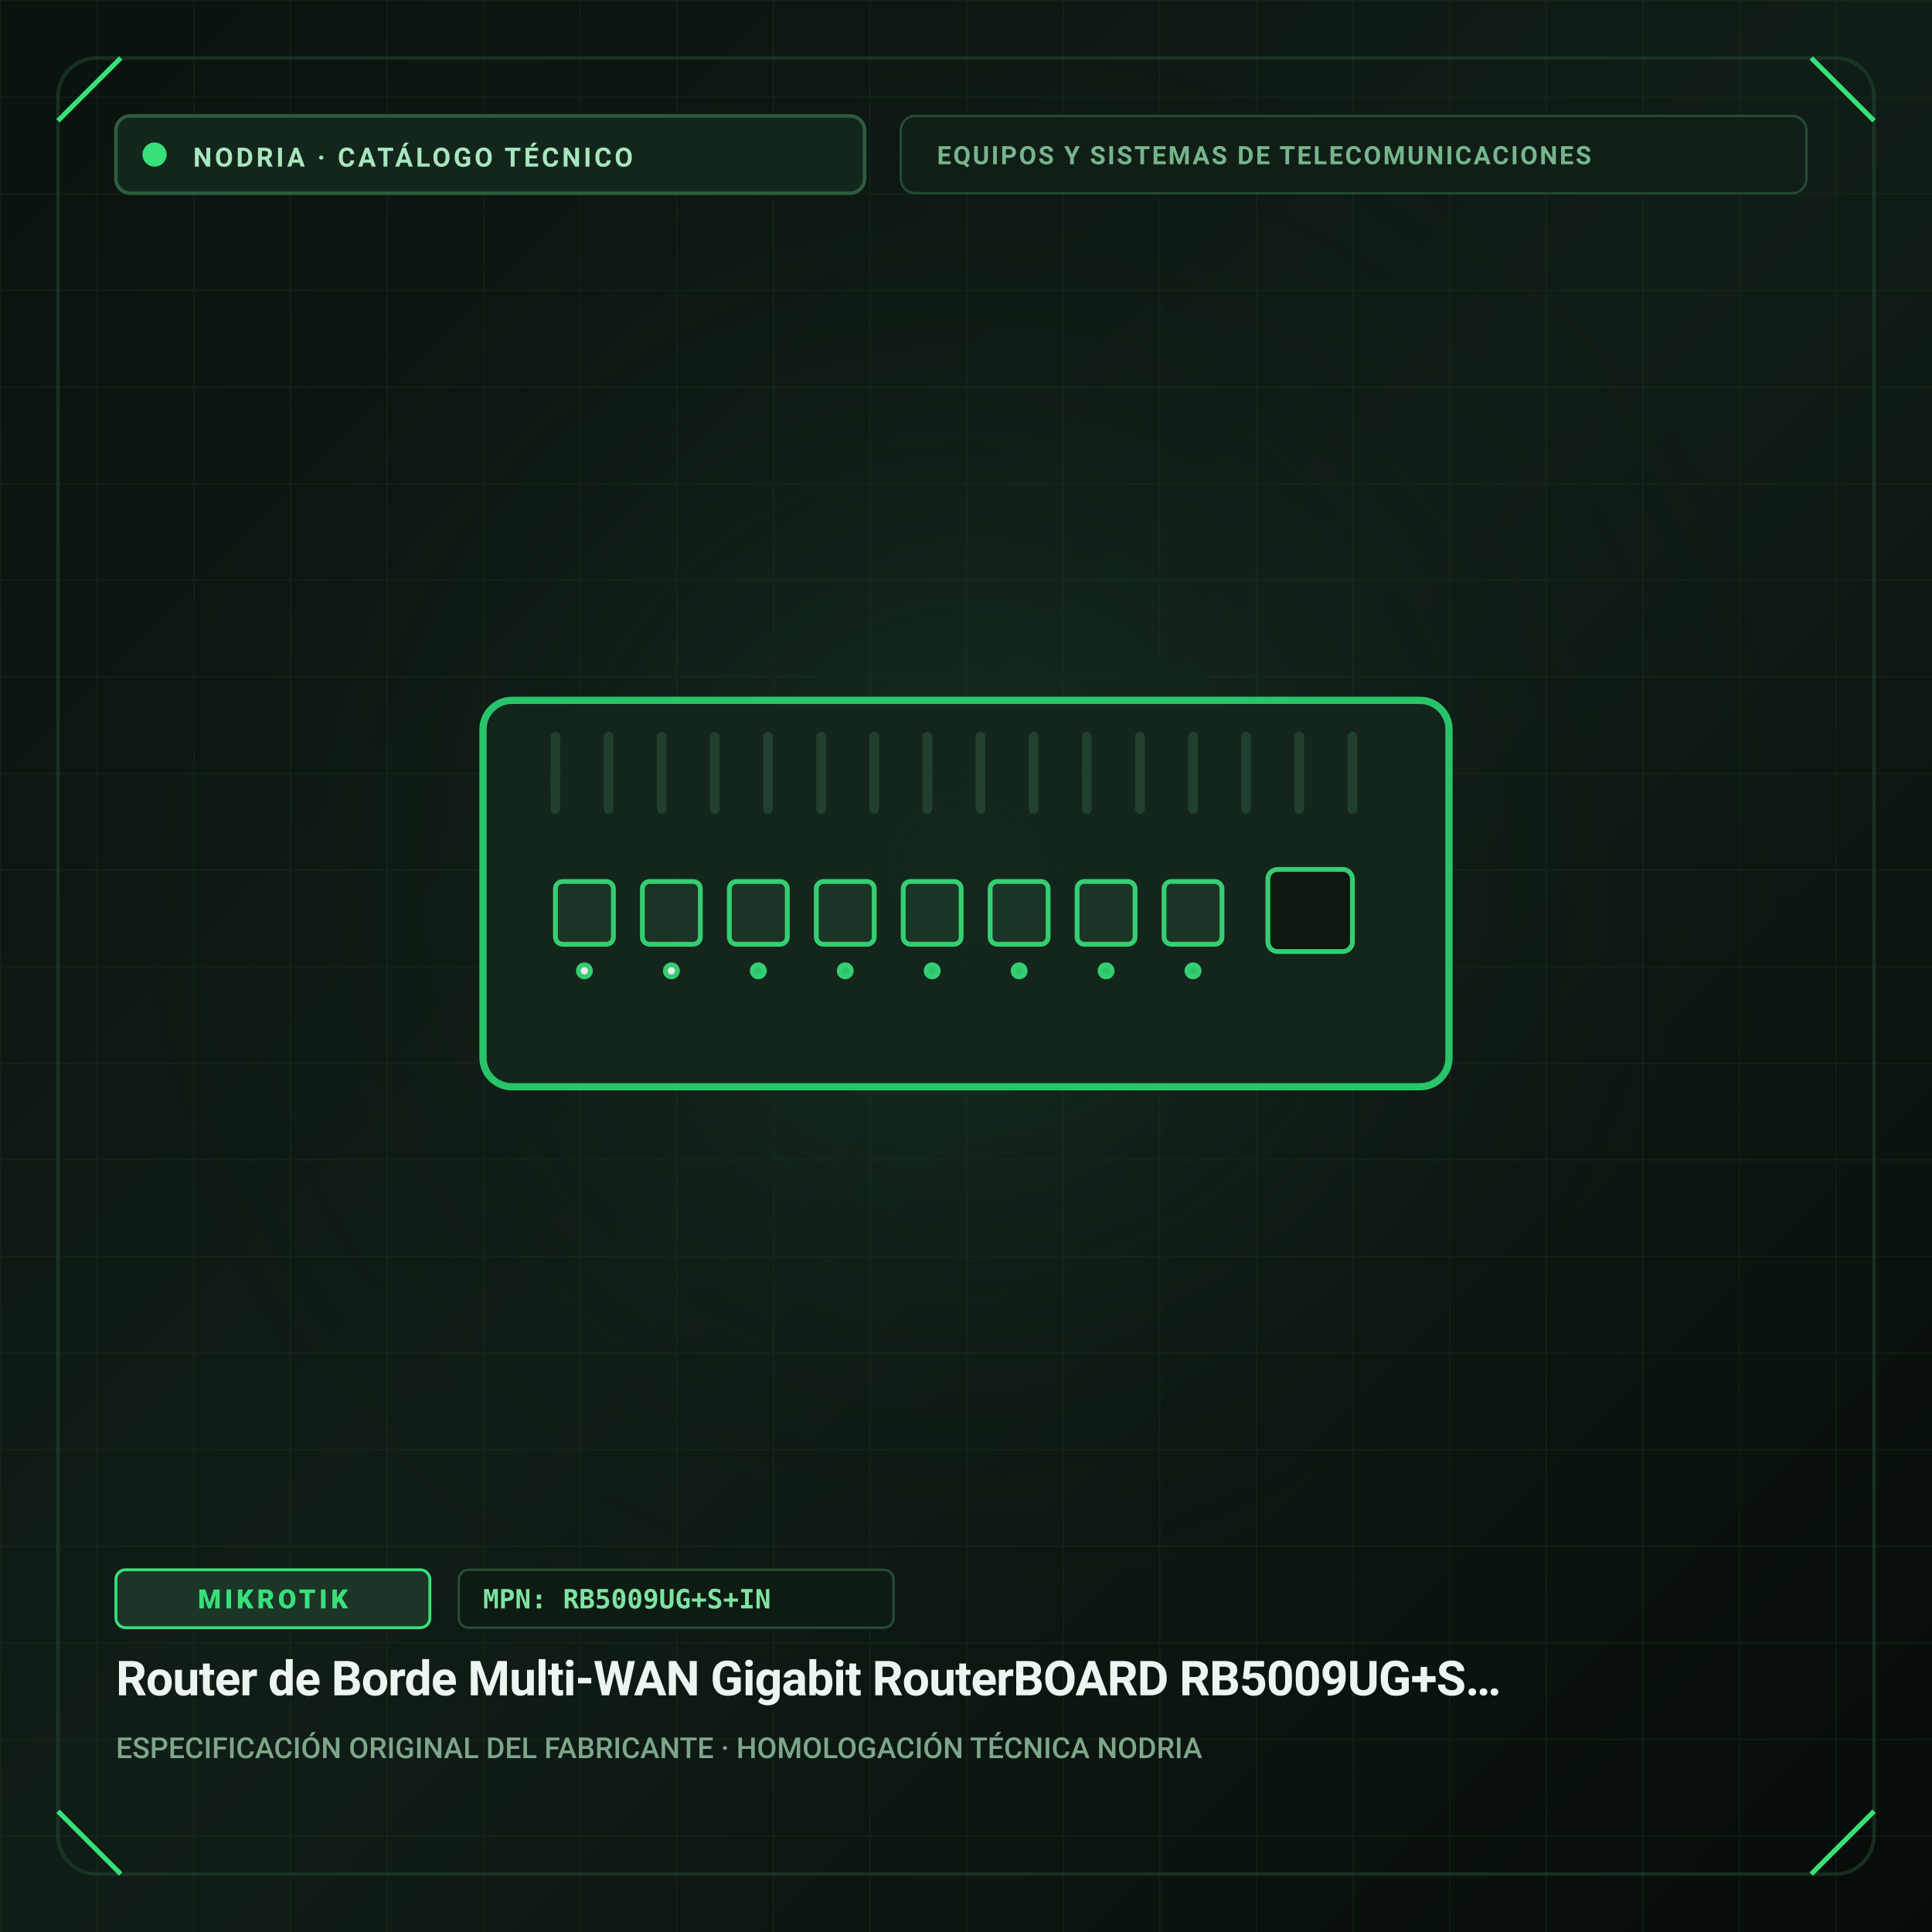
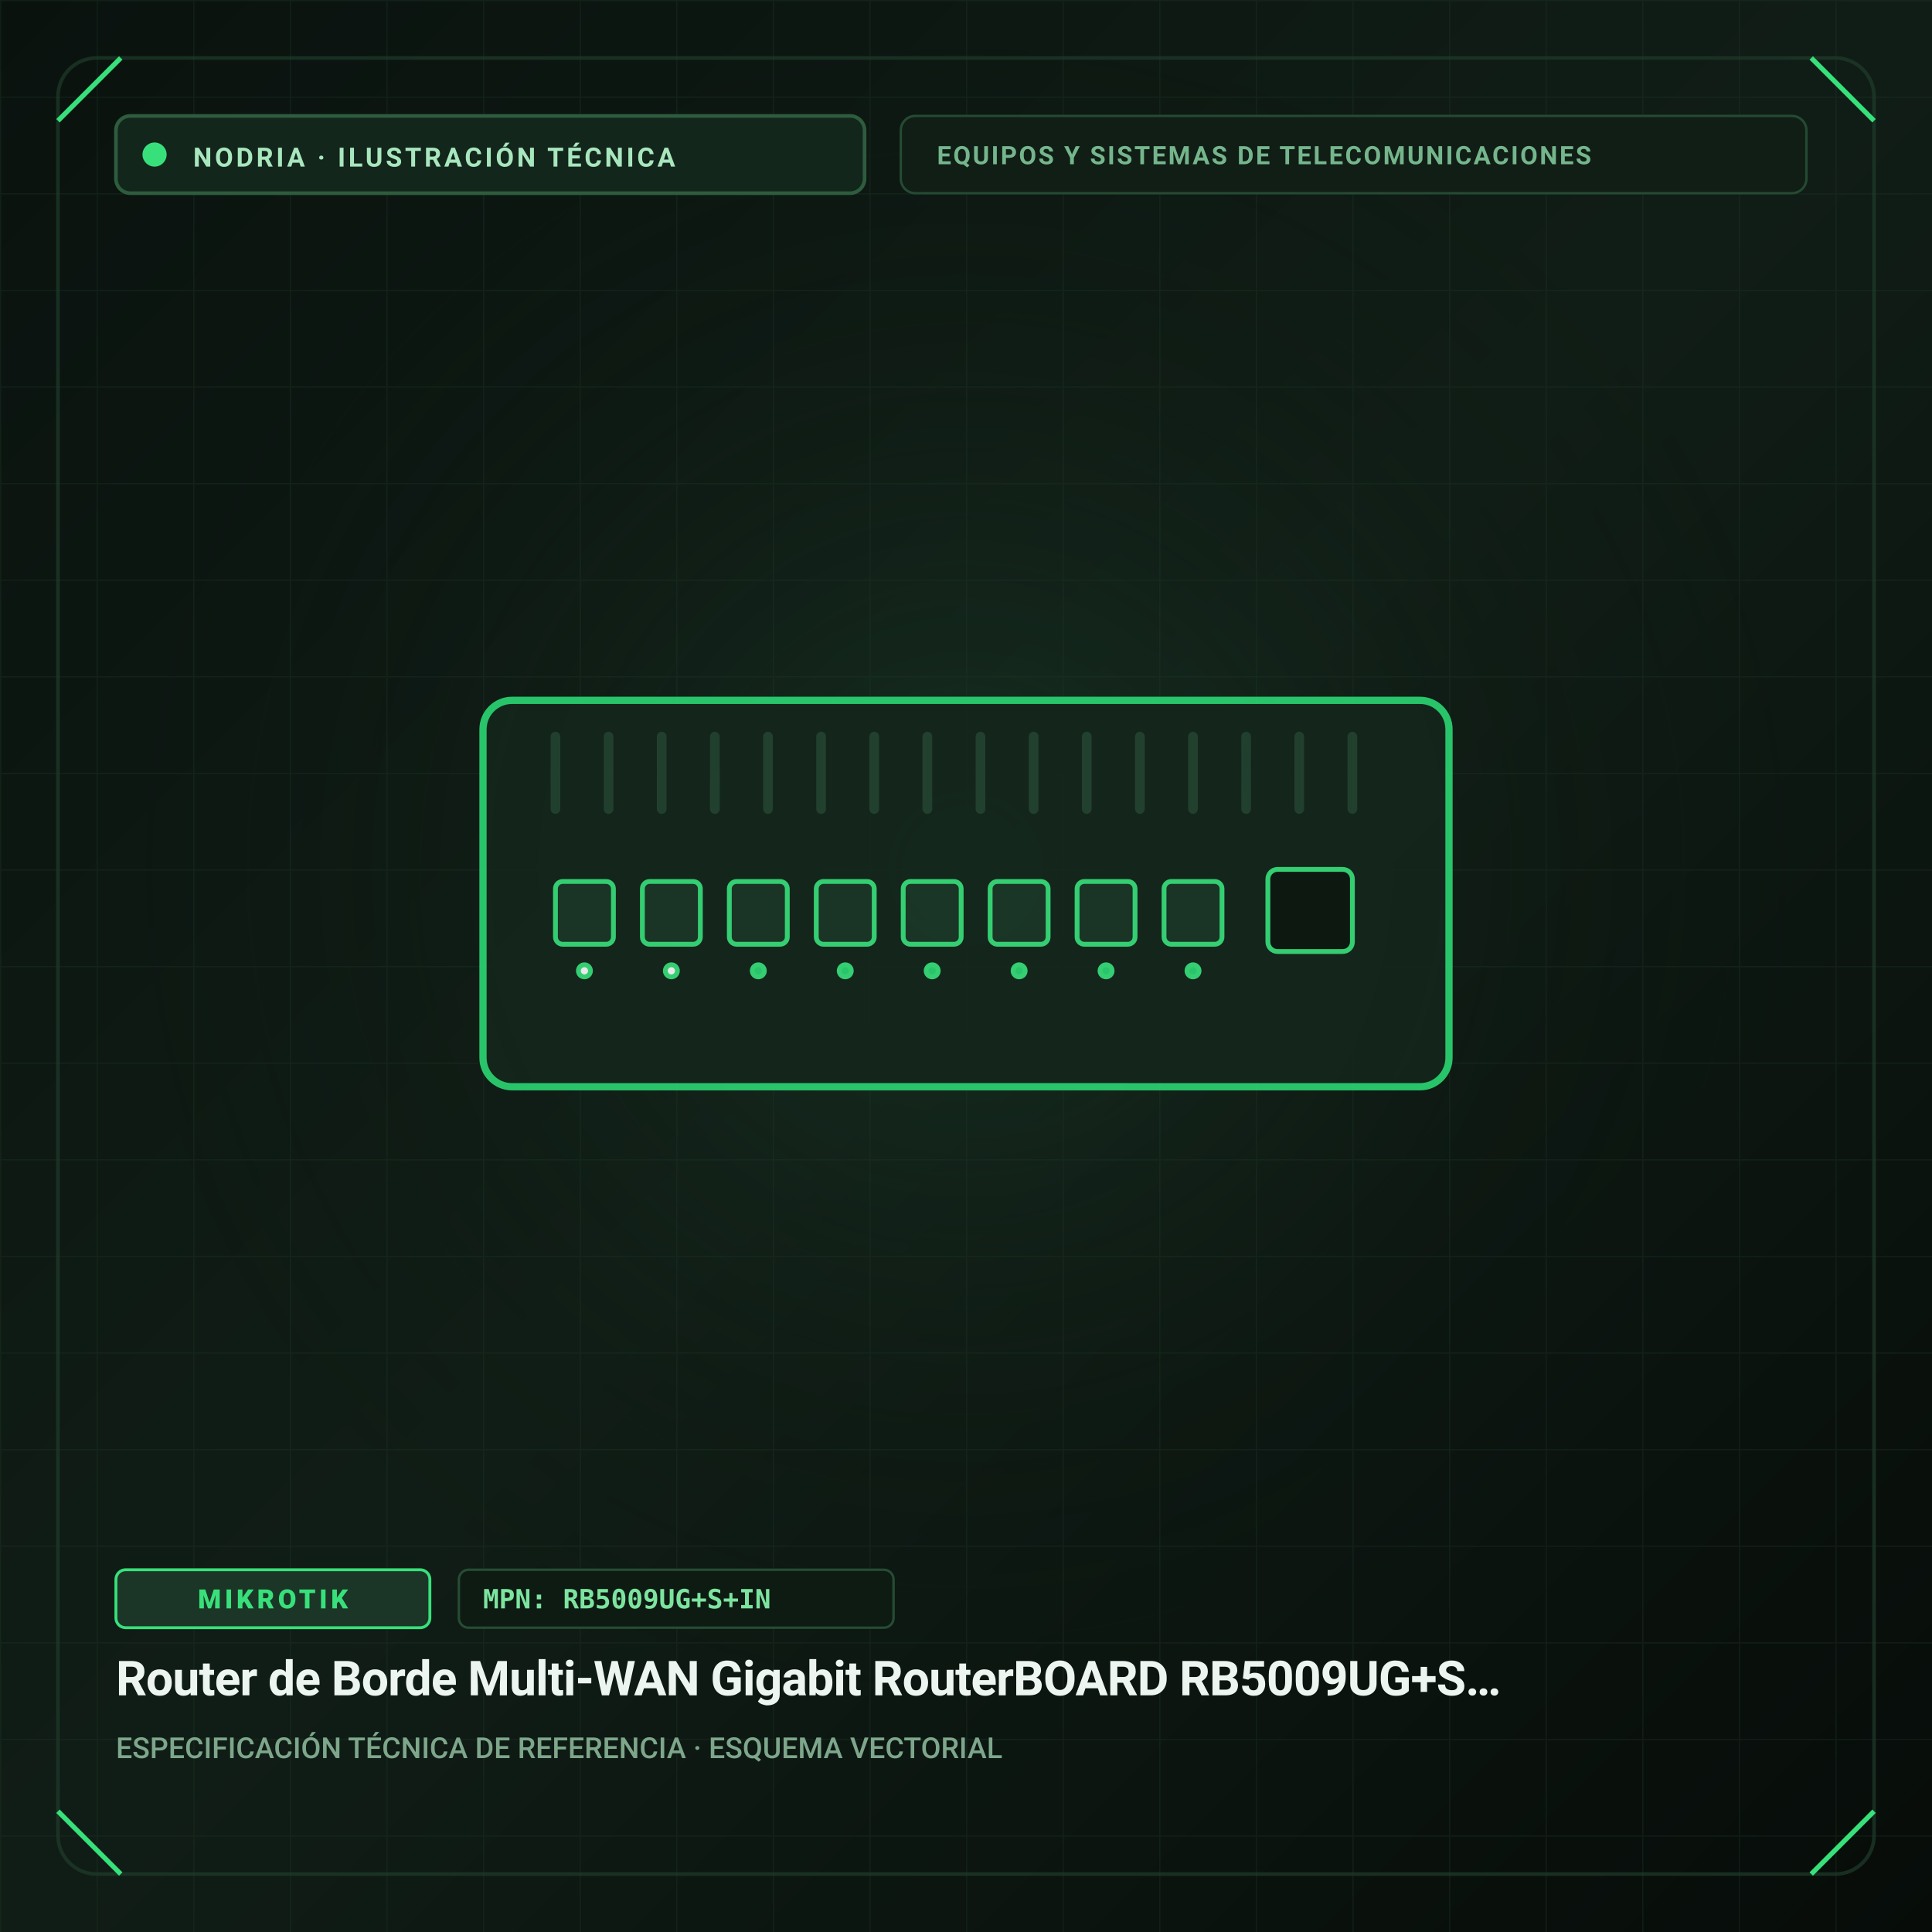
<svg xmlns="http://www.w3.org/2000/svg" viewBox="0 0 800 800" width="800" height="800">
  <defs>
    <linearGradient id="bg-grad" x1="0%" y1="0%" x2="100%" y2="100%">
      <stop offset="0%" stop-color="#0a120e" />
      <stop offset="50%" stop-color="#101d16" />
      <stop offset="100%" stop-color="#070c09" />
    </linearGradient>
    <radialGradient id="center-glow" cx="50%" cy="45%" r="45%">
      <stop offset="0%" stop-color="#234c34" stop-opacity="0.45" />
      <stop offset="70%" stop-color="#101e16" stop-opacity="0.1" />
      <stop offset="100%" stop-color="#0a120e" stop-opacity="0" />
    </radialGradient>
    <pattern id="tech-grid" width="40" height="40" patternUnits="userSpaceOnUse">
      <path d="M 40 0 L 0 0 0 40" fill="none" stroke="#1d3829" stroke-width="1" stroke-opacity="0.35" />
    </pattern>
  </defs>
  <rect width="800" height="800" fill="url(#bg-grad)" />
  <rect width="800" height="800" fill="url(#center-glow)" />
  <rect width="800" height="800" fill="url(#tech-grid)" />
  <rect x="24" y="24" width="752" height="752" rx="16" fill="none" stroke="#1f3d2b" stroke-width="1.5" stroke-opacity="0.7" />
  <line x1="24" y1="50" x2="50" y2="24" stroke="#38e07b" stroke-width="2" />
  <line x1="776" y1="50" x2="750" y2="24" stroke="#38e07b" stroke-width="2" />
  <line x1="24" y1="750" x2="50" y2="776" stroke="#38e07b" stroke-width="2" />
  <line x1="776" y1="750" x2="750" y2="776" stroke="#38e07b" stroke-width="2" />
  <g transform="translate(48, 48)">
    <rect x="0" y="0" width="310" height="32" rx="6" fill="#13261b" stroke="#2e5c3e" stroke-width="1.5" />
    <circle cx="16" cy="16" r="5" fill="#38e07b" />
-     <text x="32" y="21" font-family="-apple-system, BlinkMacSystemFont, 'Segoe UI', Roboto, sans-serif" font-size="11" font-weight="700" fill="#a8e6be" letter-spacing="1.2">NODRIA · CATÁLOGO TÉCNICO</text>
+     <text x="32" y="21" font-family="-apple-system, BlinkMacSystemFont, 'Segoe UI', Roboto, sans-serif" font-size="11" font-weight="700" fill="#a8e6be" letter-spacing="1.2">NODRIA · ILUSTRACIÓN TÉCNICA</text>
    <rect x="325" y="0" width="375" height="32" rx="6" fill="#101e16" stroke="#254a32" stroke-width="1" />
    <text x="340" y="20" font-family="-apple-system, BlinkMacSystemFont, 'Segoe UI', Roboto, sans-serif" font-size="10.5" font-weight="600" fill="#75b58c" letter-spacing="0.8">EQUIPOS Y SISTEMAS DE TELECOMUNICACIONES</text>
  </g>
  <g id="product-schematic">
    <g stroke="#38e07b" stroke-width="2" fill="none" opacity="0.9">
      <rect x="200" y="290" width="400" height="160" rx="12" fill="#14261c" stroke="#2bd673" stroke-width="3" />
      <line x1="230" y1="305" x2="230" y2="335" stroke="#224230" stroke-width="4" stroke-linecap="round" />
      <line x1="252" y1="305" x2="252" y2="335" stroke="#224230" stroke-width="4" stroke-linecap="round" />
      <line x1="274" y1="305" x2="274" y2="335" stroke="#224230" stroke-width="4" stroke-linecap="round" />
      <line x1="296" y1="305" x2="296" y2="335" stroke="#224230" stroke-width="4" stroke-linecap="round" />
      <line x1="318" y1="305" x2="318" y2="335" stroke="#224230" stroke-width="4" stroke-linecap="round" />
      <line x1="340" y1="305" x2="340" y2="335" stroke="#224230" stroke-width="4" stroke-linecap="round" />
      <line x1="362" y1="305" x2="362" y2="335" stroke="#224230" stroke-width="4" stroke-linecap="round" />
      <line x1="384" y1="305" x2="384" y2="335" stroke="#224230" stroke-width="4" stroke-linecap="round" />
      <line x1="406" y1="305" x2="406" y2="335" stroke="#224230" stroke-width="4" stroke-linecap="round" />
      <line x1="428" y1="305" x2="428" y2="335" stroke="#224230" stroke-width="4" stroke-linecap="round" />
      <line x1="450" y1="305" x2="450" y2="335" stroke="#224230" stroke-width="4" stroke-linecap="round" />
      <line x1="472" y1="305" x2="472" y2="335" stroke="#224230" stroke-width="4" stroke-linecap="round" />
      <line x1="494" y1="305" x2="494" y2="335" stroke="#224230" stroke-width="4" stroke-linecap="round" />
      <line x1="516" y1="305" x2="516" y2="335" stroke="#224230" stroke-width="4" stroke-linecap="round" />
      <line x1="538" y1="305" x2="538" y2="335" stroke="#224230" stroke-width="4" stroke-linecap="round" />
      <line x1="560" y1="305" x2="560" y2="335" stroke="#224230" stroke-width="4" stroke-linecap="round" />
      <rect x="230" y="365" width="24" height="26" rx="3" fill="#1b3627" stroke="#38e07b" />
      <circle cx="242" cy="402" r="2.5" fill="#fff" />
      <rect x="266" y="365" width="24" height="26" rx="3" fill="#1b3627" stroke="#38e07b" />
      <circle cx="278" cy="402" r="2.5" fill="#fff" />
      <rect x="302" y="365" width="24" height="26" rx="3" fill="#1b3627" stroke="#38e07b" />
      <circle cx="314" cy="402" r="2.5" fill="#2bd673" />
      <rect x="338" y="365" width="24" height="26" rx="3" fill="#1b3627" stroke="#38e07b" />
      <circle cx="350" cy="402" r="2.5" fill="#2bd673" />
      <rect x="374" y="365" width="24" height="26" rx="3" fill="#1b3627" stroke="#38e07b" />
      <circle cx="386" cy="402" r="2.5" fill="#2bd673" />
      <rect x="410" y="365" width="24" height="26" rx="3" fill="#1b3627" stroke="#38e07b" />
      <circle cx="422" cy="402" r="2.5" fill="#2bd673" />
      <rect x="446" y="365" width="24" height="26" rx="3" fill="#1b3627" stroke="#38e07b" />
      <circle cx="458" cy="402" r="2.5" fill="#2bd673" />
      <rect x="482" y="365" width="24" height="26" rx="3" fill="#1b3627" stroke="#38e07b" />
      <circle cx="494" cy="402" r="2.5" fill="#2bd673" />
      <rect x="525" y="360" width="35" height="34" rx="4" fill="#0c1711" stroke="#38e07b" />
    </g>
  </g>
  <g transform="translate(48, 650)">
    <rect x="0" y="0" width="130" height="24" rx="4" fill="#1b3626" stroke="#38e07b" stroke-width="1.2" />
    <text x="65" y="16" font-family="-apple-system, BlinkMacSystemFont, 'Segoe UI', Roboto, sans-serif" font-size="11" font-weight="800" fill="#38e07b" letter-spacing="1.5" text-anchor="middle">MIKROTIK</text>
    <rect x="142" y="0" width="180" height="24" rx="4" fill="#0e1b13" stroke="#264c33" stroke-width="1" />
    <text x="152" y="16" font-family="'SF Mono', Consolas, Monaco, monospace" font-size="11" font-weight="600" fill="#7ce49f">MPN: RB5009UG+S+IN</text>
    <text x="0" y="52" font-family="-apple-system, BlinkMacSystemFont, 'Segoe UI', Roboto, sans-serif" font-size="20" font-weight="700" fill="#ecf5ef" letter-spacing="-0.3">
      Router de Borde Multi-WAN Gigabit RouterBOARD RB5009UG+S…
    </text>
    <text x="0" y="78" font-family="-apple-system, BlinkMacSystemFont, 'Segoe UI', Roboto, sans-serif" font-size="12" font-weight="500" fill="#7da68b">
-       ESPECIFICACIÓN ORIGINAL DEL FABRICANTE · HOMOLOGACIÓN TÉCNICA NODRIA
+       ESPECIFICACIÓN TÉCNICA DE REFERENCIA · ESQUEMA VECTORIAL
    </text>
  </g>
</svg>
